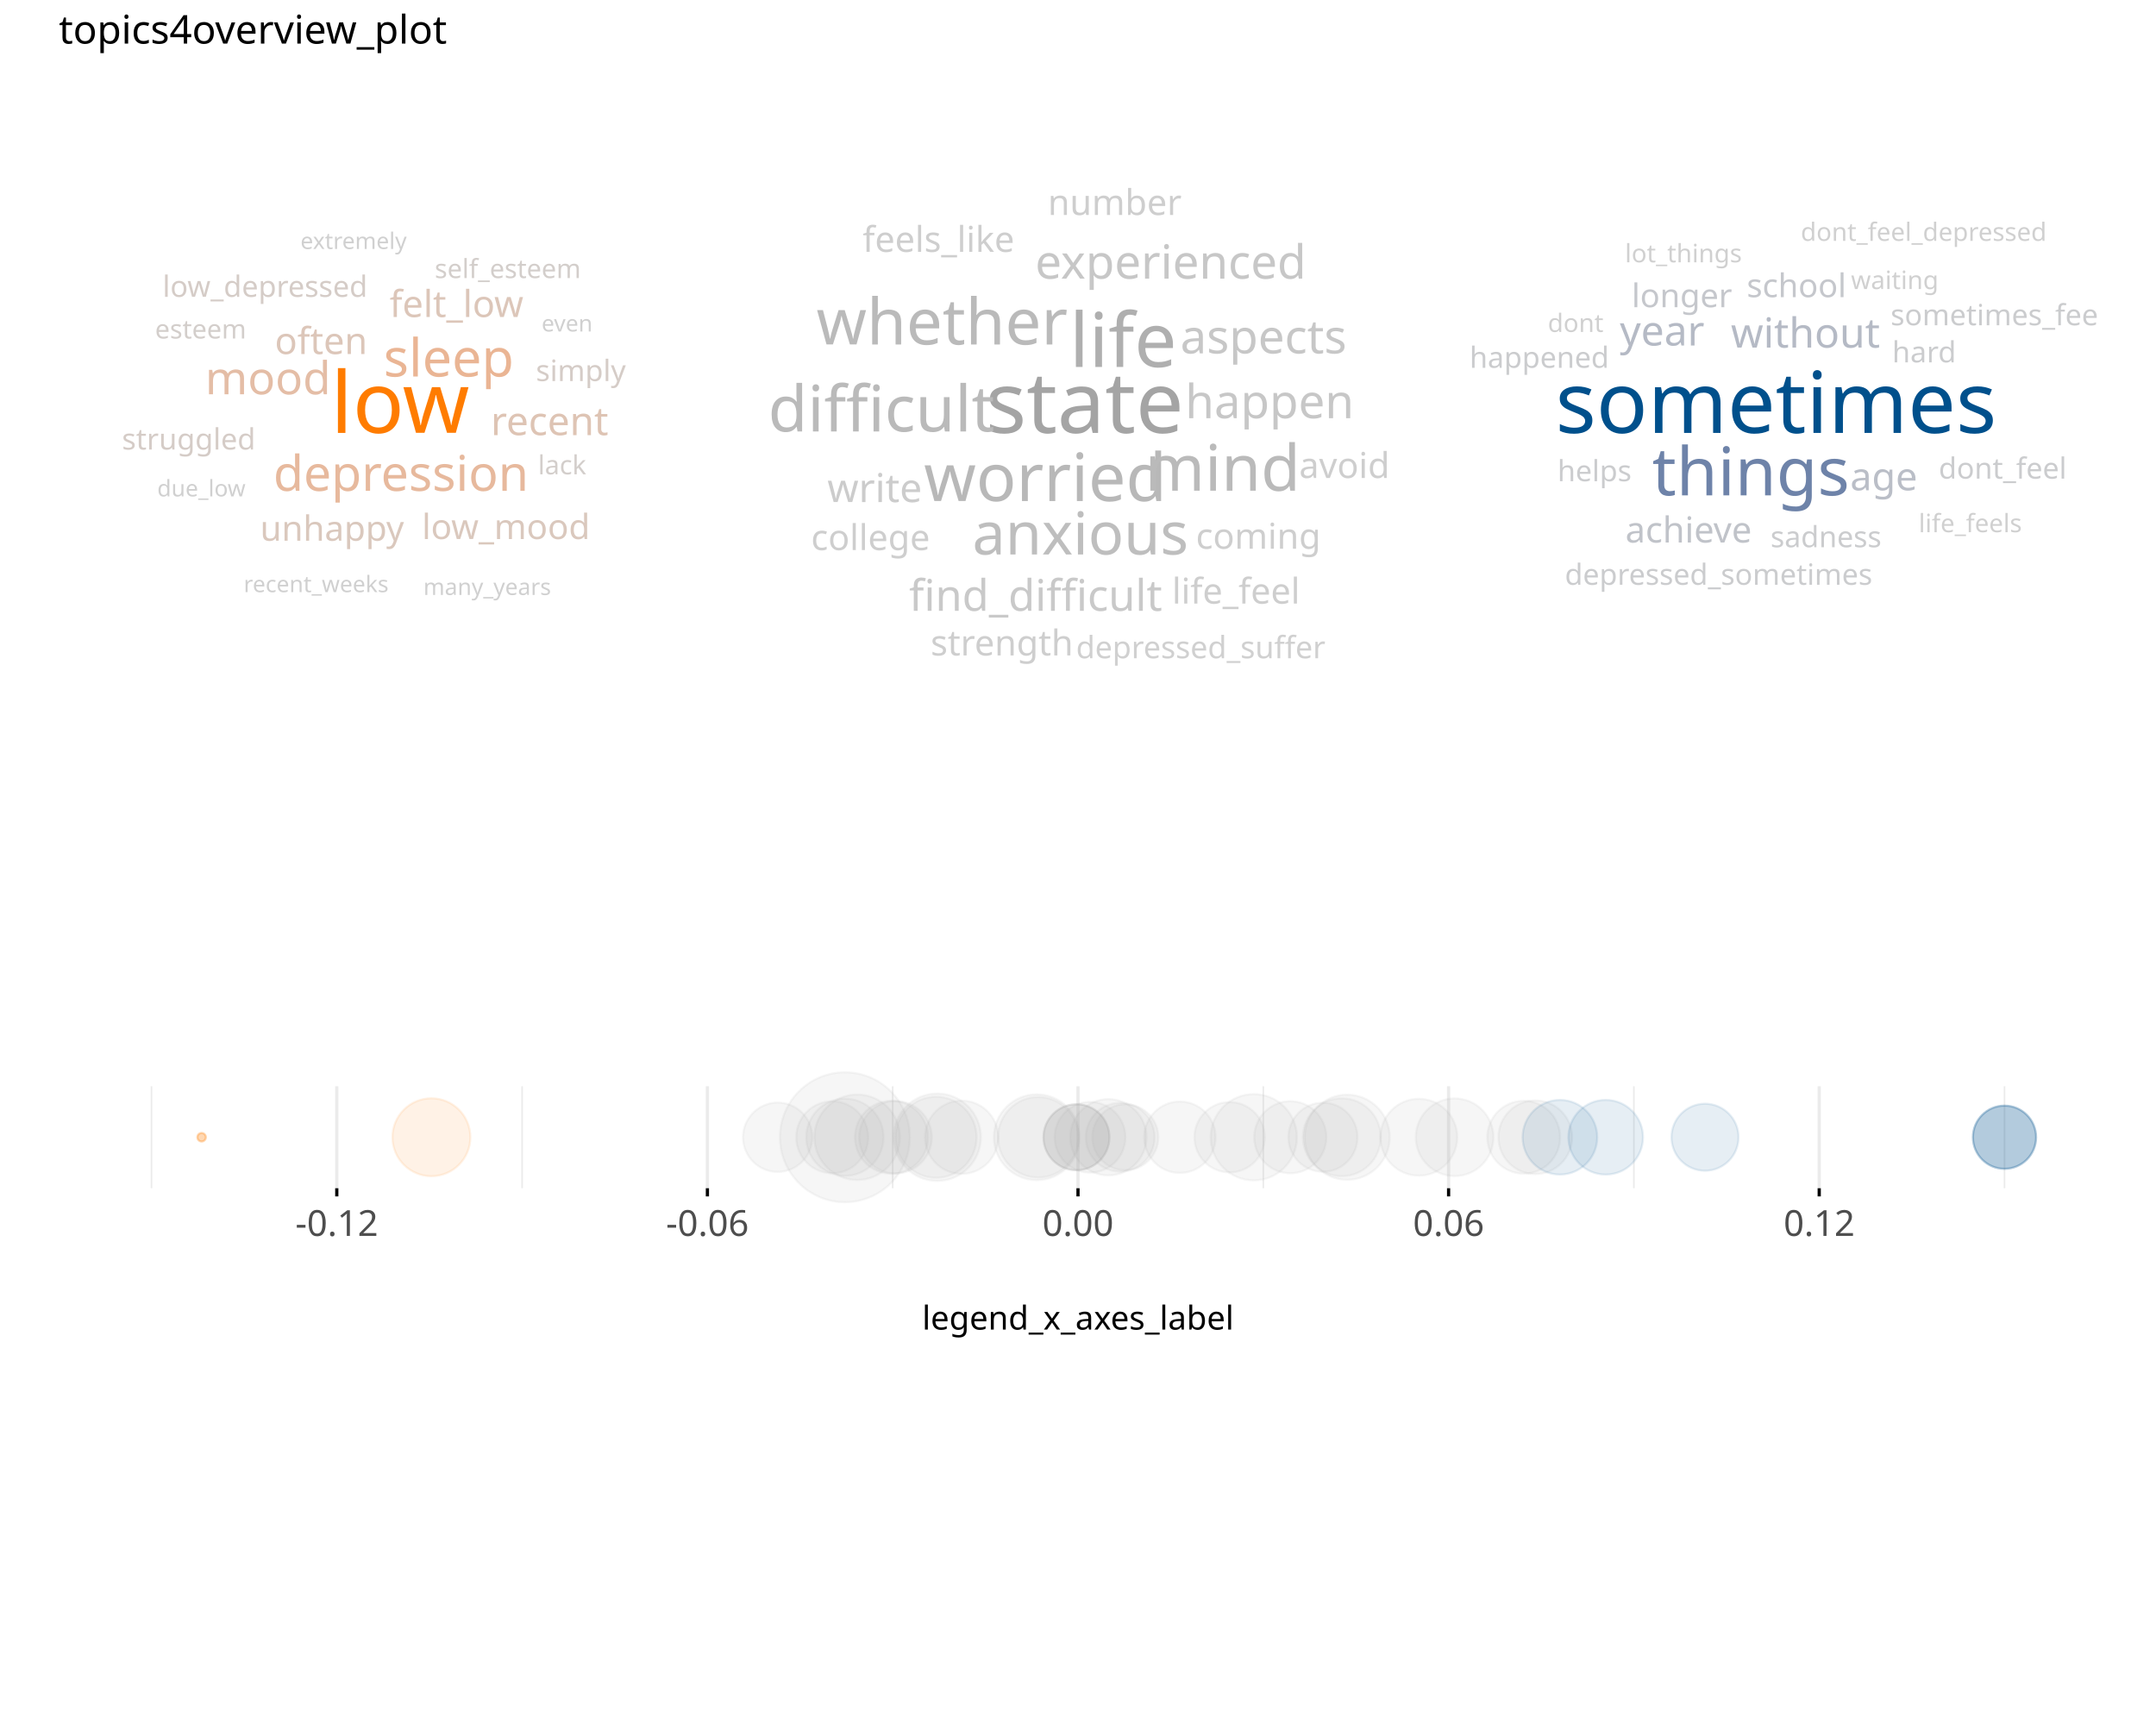
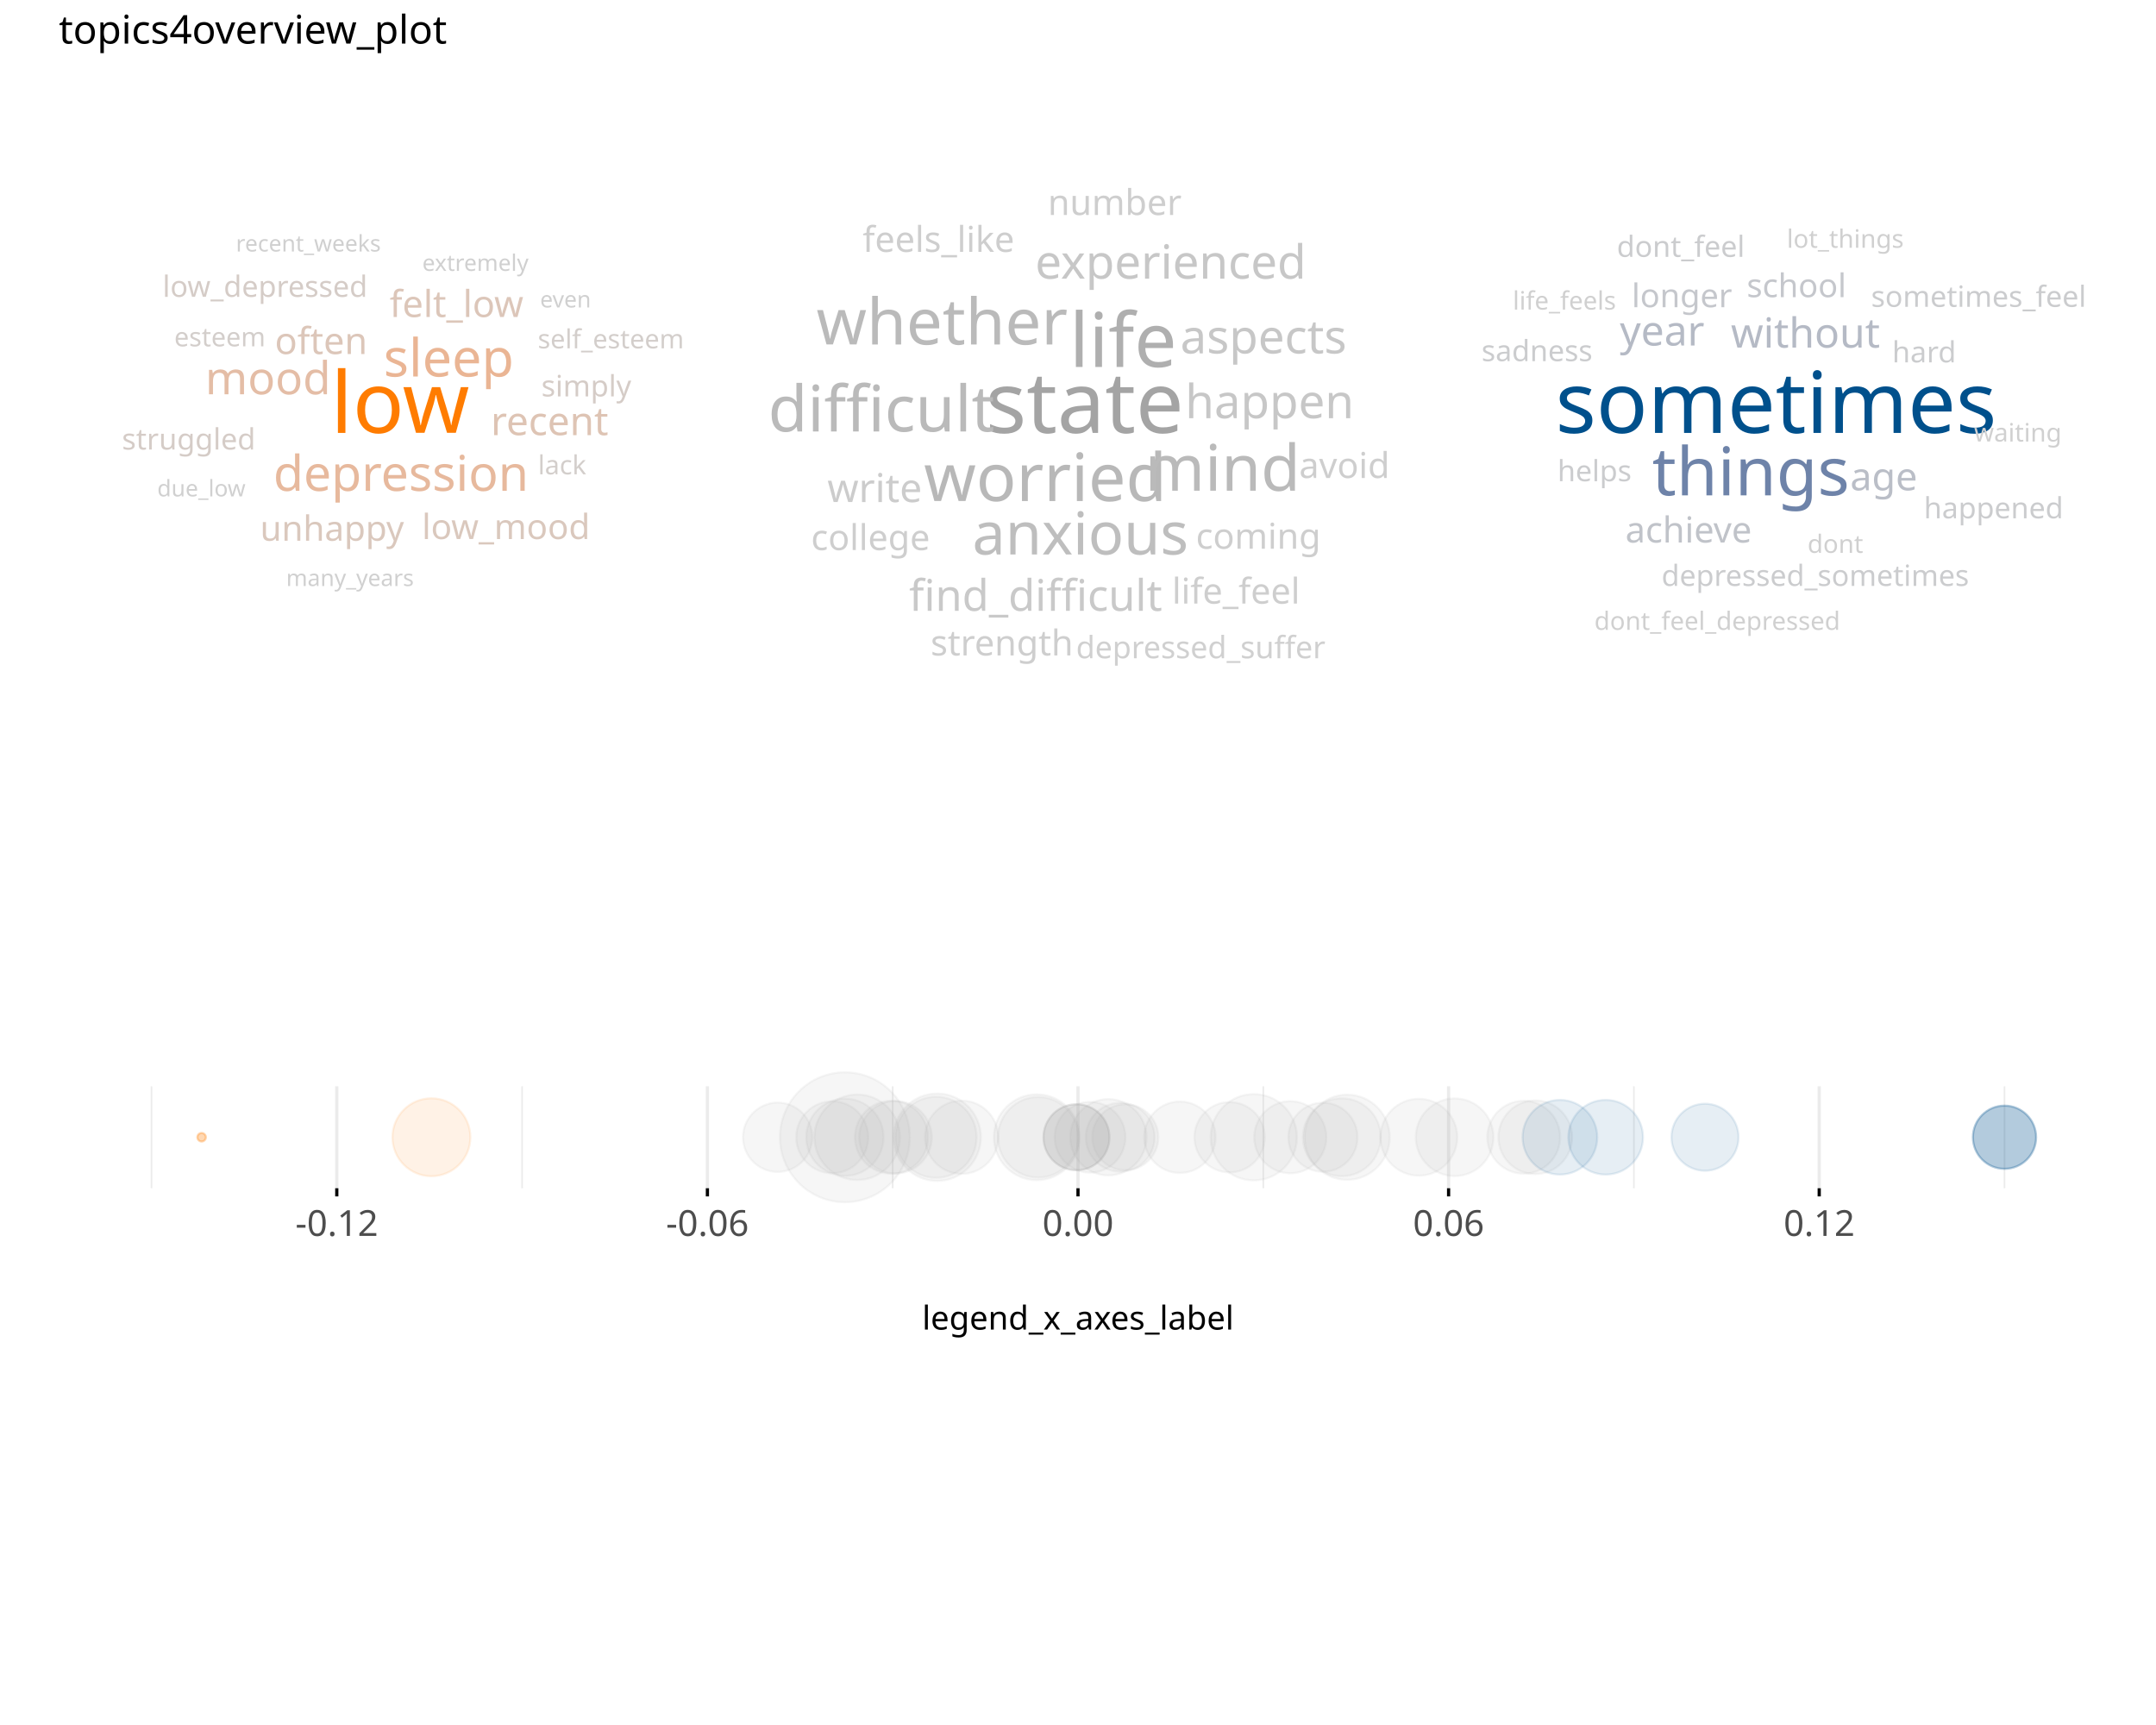
<svg xmlns="http://www.w3.org/2000/svg" class="svglite" data-engine-version="2.0" width="720.00pt" height="576.00pt" viewBox="0 0 720.00 576.00">
  <defs>
    <style type="text/css">
    .svglite line, .svglite polyline, .svglite polygon, .svglite path, .svglite rect, .svglite circle {
      fill: none;
      stroke: #000000;
      stroke-linecap: round;
      stroke-linejoin: round;
      stroke-miterlimit: 10.00;
    }
  </style>
  </defs>
  <rect width="100%" height="100%" style="stroke: none; fill: #FFFFFF;" />
  <defs>
    <clipPath id="cpMC4wMHw3MjAuMDB8MC4wMHw1NzYuMDA=">
      <rect x="0.00" y="0.00" width="720.00" height="576.00" />
    </clipPath>
  </defs>
  <g clip-path="url(#cpMC4wMHw3MjAuMDB8MC4wMHw1NzYuMDA=)">
    <rect x="0.00" y="0.00" width="720.00" height="576.00" style="stroke-width: 1.07; stroke: #FFFFFF; fill: #FFFFFF;" />
  </g>
  <defs>
    <clipPath id="cpMTkuNjV8NzAwLjM1fDI0Ljc4fDQ5Mi42OA==">
      <rect x="19.65" y="24.78" width="680.69" height="467.90" />
    </clipPath>
  </defs>
  <g clip-path="url(#cpMTkuNjV8NzAwLjM1fDI0Ljc4fDQ5Mi42OA==)">
</g>
  <g clip-path="url(#cpMC4wMHw3MjAuMDB8MC4wMHw1NzYuMDA=)">
</g>
  <defs>
    <clipPath id="cpNS40OHw3MTQuNTJ8MjUyLjY0fDU3MC41Mg==">
      <rect x="5.48" y="252.64" width="709.04" height="317.88" />
    </clipPath>
  </defs>
  <g clip-path="url(#cpNS40OHw3MTQuNTJ8MjUyLjY0fDU3MC41Mg==)">
    <rect x="5.48" y="252.64" width="709.04" height="317.88" style="stroke-width: 1.07; stroke: none; fill: #FFFFFF;" />
  </g>
  <g clip-path="url(#cpMC4wMHw3MjAuMDB8MC4wMHw1NzYuMDA=)">
</g>
  <defs>
    <clipPath id="cpMTkuNjV8NzAwLjM1fDI0Ljc4fDI1MC42NA==">
      <rect x="19.65" y="24.78" width="680.69" height="225.87" />
    </clipPath>
  </defs>
  <g clip-path="url(#cpMTkuNjV8NzAwLjM1fDI0Ljc4fDI1MC42NA==)">
</g>
  <g clip-path="url(#cpMC4wMHw3MjAuMDB8MC4wMHw1NzYuMDA=)">
</g>
  <g clip-path="url(#cpMTkuNjV8NzAwLjM1fDI0Ljc4fDI1MC42NA==)">
</g>
  <g clip-path="url(#cpMC4wMHw3MjAuMDB8MC4wMHw1NzYuMDA=)">
</g>
  <defs>
    <clipPath id="cpNS40OHwyNDUuODl8MjIuNzh8MjUyLjY0">
      <rect x="5.48" y="22.78" width="240.41" height="229.85" />
    </clipPath>
  </defs>
  <g clip-path="url(#cpNS40OHwyNDUuODl8MjIuNzh8MjUyLjY0)">
    <rect x="5.48" y="22.78" width="240.41" height="229.85" style="stroke-width: 0.00; stroke: none;" />
  </g>
  <g clip-path="url(#cpMC4wMHw3MjAuMDB8MC4wMHw1NzYuMDA=)">
</g>
  <defs>
    <clipPath id="cpMjQ1Ljg5fDQ3NC4xMXwyMi43OHwyNTIuNjQ=">
      <rect x="245.89" y="22.78" width="228.23" height="229.85" />
    </clipPath>
  </defs>
  <g clip-path="url(#cpMjQ1Ljg5fDQ3NC4xMXwyMi43OHwyNTIuNjQ=)">
    <rect x="245.89" y="22.78" width="228.23" height="229.85" style="stroke-width: 0.00; stroke: none;" />
  </g>
  <g clip-path="url(#cpMC4wMHw3MjAuMDB8MC4wMHw1NzYuMDA=)">
</g>
  <defs>
    <clipPath id="cpNDc0LjExfDcxNC41MnwyMi43OHwyNTIuNjQ=">
      <rect x="474.11" y="22.78" width="240.41" height="229.85" />
    </clipPath>
  </defs>
  <g clip-path="url(#cpNDc0LjExfDcxNC41MnwyMi43OHwyNTIuNjQ=)">
    <rect x="474.11" y="22.78" width="240.41" height="229.85" style="stroke-width: 0.00; stroke: none;" />
  </g>
  <g clip-path="url(#cpMC4wMHw3MjAuMDB8MC4wMHw1NzYuMDA=)">
</g>
  <defs>
    <clipPath id="cpMTkuNjV8MjQzLjg5fDI0Ljc4fDI1MC42NA==">
      <rect x="19.65" y="24.78" width="224.24" height="225.87" />
    </clipPath>
  </defs>
  <g clip-path="url(#cpMTkuNjV8MjQzLjg5fDI0Ljc4fDI1MC42NA==)">
    <text x="110.43" y="144.55" style="font-size: 28.45px; fill: #FF7C00; font-family: sans;" textLength="42.70px" lengthAdjust="spacingAndGlyphs">low</text>
    <text x="128.09" y="125.73" style="font-size: 17.56px; fill: #EAB594; font-family: sans;" textLength="42.00px" lengthAdjust="spacingAndGlyphs">sleep</text>
    <text x="91.27" y="163.90" style="font-size: 16.43px; fill: #E7B99D; font-family: sans;" textLength="80.40px" lengthAdjust="spacingAndGlyphs">depression</text>
    <text x="68.50" y="131.66" style="font-size: 15.21px; fill: #E4BDA6; font-family: sans;" textLength="38.06px" lengthAdjust="spacingAndGlyphs">mood</text>
    <text x="163.89" y="145.30" style="font-size: 13.18px; fill: #DEC4B4; font-family: sans;" textLength="36.63px" lengthAdjust="spacingAndGlyphs">recent</text>
    <text x="91.76" y="118.22" style="font-size: 12.42px; fill: #DCC6B9; font-family: sans;" textLength="27.63px" lengthAdjust="spacingAndGlyphs">often</text>
    <text x="130.09" y="105.86" style="font-size: 12.42px; fill: #DCC6B9; font-family: sans;" textLength="42.13px" lengthAdjust="spacingAndGlyphs">felt_low</text>
    <text x="86.86" y="180.56" style="font-size: 11.62px; fill: #DAC8BD; font-family: sans;" textLength="44.60px" lengthAdjust="spacingAndGlyphs">unhappy</text>
    <text x="140.90" y="180.00" style="font-size: 11.62px; fill: #DAC8BD; font-family: sans;" textLength="52.99px" lengthAdjust="spacingAndGlyphs">low_mood</text>
-     <text x="178.96" y="127.24" style="font-size: 9.83px; fill: #D5CCC7; font-family: sans;" textLength="27.85px" lengthAdjust="spacingAndGlyphs">simply</text>
+     <text x="180.78" y="132.37" style="font-size: 9.83px; fill: #D5CCC7; font-family: sans;" textLength="27.85px" lengthAdjust="spacingAndGlyphs">simply</text>
    <text x="54.30" y="99.13" style="font-size: 9.83px; fill: #D5CCC7; font-family: sans;" textLength="66.11px" lengthAdjust="spacingAndGlyphs">low_depressed</text>
    <text x="40.72" y="150.11" style="font-size: 9.83px; fill: #D5CCC7; font-family: sans;" textLength="40.43px" lengthAdjust="spacingAndGlyphs">struggled</text>
    <text x="179.67" y="158.38" style="font-size: 8.79px; fill: #D3CECB; font-family: sans;" textLength="15.64px" lengthAdjust="spacingAndGlyphs">lack</text>
-     <text x="51.77" y="113.02" style="font-size: 8.79px; fill: #D3CECB; font-family: sans;" textLength="28.84px" lengthAdjust="spacingAndGlyphs">esteem</text>
-     <text x="145.17" y="92.84" style="font-size: 8.79px; fill: #D3CECB; font-family: sans;" textLength="47.41px" lengthAdjust="spacingAndGlyphs">self_esteem</text>
+     <text x="58.18" y="115.64" style="font-size: 8.79px; fill: #D3CECB; font-family: sans;" textLength="28.84px" lengthAdjust="spacingAndGlyphs">esteem</text>
+     <text x="179.59" y="116.31" style="font-size: 8.79px; fill: #D3CECB; font-family: sans;" textLength="47.41px" lengthAdjust="spacingAndGlyphs">self_esteem</text>
    <text x="52.51" y="165.75" style="font-size: 7.62px; fill: #D0D0D0; font-family: sans;" textLength="28.37px" lengthAdjust="spacingAndGlyphs">due_low</text>
-     <text x="180.86" y="110.68" style="font-size: 7.62px; fill: #D0D0D0; font-family: sans;" textLength="16.52px" lengthAdjust="spacingAndGlyphs">even</text>
-     <text x="100.33" y="83.14" style="font-size: 7.62px; fill: #D0D0D0; font-family: sans;" textLength="33.02px" lengthAdjust="spacingAndGlyphs">extremely</text>
-     <text x="81.37" y="197.73" style="font-size: 7.62px; fill: #D0D0D0; font-family: sans;" textLength="47.00px" lengthAdjust="spacingAndGlyphs">recent_weeks</text>
-     <text x="141.39" y="198.67" style="font-size: 7.62px; fill: #D0D0D0; font-family: sans;" textLength="41.50px" lengthAdjust="spacingAndGlyphs">many_years</text>
+     <text x="180.36" y="102.66" style="font-size: 7.62px; fill: #D0D0D0; font-family: sans;" textLength="16.52px" lengthAdjust="spacingAndGlyphs">even</text>
+     <text x="141.02" y="90.45" style="font-size: 7.62px; fill: #D0D0D0; font-family: sans;" textLength="33.02px" lengthAdjust="spacingAndGlyphs">extremely</text>
+     <text x="78.79" y="83.98" style="font-size: 7.62px; fill: #D0D0D0; font-family: sans;" textLength="47.00px" lengthAdjust="spacingAndGlyphs">recent_weeks</text>
+     <text x="95.57" y="195.68" style="font-size: 7.62px; fill: #D0D0D0; font-family: sans;" textLength="41.50px" lengthAdjust="spacingAndGlyphs">many_years</text>
  </g>
  <g clip-path="url(#cpMC4wMHw3MjAuMDB8MC4wMHw1NzYuMDA=)">
</g>
  <defs>
    <clipPath id="cpMjQ3Ljg4fDQ3Mi4xMnwyNC43OHwyNTAuNjQ=">
      <rect x="247.88" y="24.78" width="224.24" height="225.87" />
    </clipPath>
  </defs>
  <g clip-path="url(#cpMjQ3Ljg4fDQ3Mi4xMnwyNC43OHwyNTAuNjQ=)">
    <text x="329.15" y="144.55" style="font-size: 28.45px; fill: #A4A4A4; font-family: sans;" textLength="61.70px" lengthAdjust="spacingAndGlyphs">state</text>
    <text x="357.16" y="122.53" style="font-size: 25.17px; fill: #AFAFAF; font-family: sans;" textLength="32.17px" lengthAdjust="spacingAndGlyphs">life</text>
    <text x="308.52" y="167.31" style="font-size: 22.20px; fill: #B8B8B8; font-family: sans;" textLength="72.80px" lengthAdjust="spacingAndGlyphs">worried</text>
    <text x="272.64" y="115.03" style="font-size: 21.39px; fill: #BABABA; font-family: sans;" textLength="76.12px" lengthAdjust="spacingAndGlyphs">whether</text>
    <text x="382.36" y="163.86" style="font-size: 21.39px; fill: #BABABA; font-family: sans;" textLength="46.38px" lengthAdjust="spacingAndGlyphs">mind</text>
    <text x="256.52" y="144.08" style="font-size: 21.39px; fill: #BABABA; font-family: sans;" textLength="66.58px" lengthAdjust="spacingAndGlyphs">difficult</text>
    <text x="324.70" y="185.14" style="font-size: 19.68px; fill: #BEBEBE; font-family: sans;" textLength="67.85px" lengthAdjust="spacingAndGlyphs">anxious</text>
    <text x="395.79" y="139.64" style="font-size: 15.70px; fill: #C7C7C7; font-family: sans;" textLength="52.41px" lengthAdjust="spacingAndGlyphs">happen</text>
    <text x="394.16" y="118.00" style="font-size: 15.70px; fill: #C7C7C7; font-family: sans;" textLength="54.14px" lengthAdjust="spacingAndGlyphs">aspects</text>
    <text x="345.70" y="93.05" style="font-size: 15.70px; fill: #C7C7C7; font-family: sans;" textLength="85.58px" lengthAdjust="spacingAndGlyphs">experienced</text>
    <text x="303.58" y="203.97" style="font-size: 14.54px; fill: #C9C9C9; font-family: sans;" textLength="76.79px" lengthAdjust="spacingAndGlyphs">find_difficult</text>
    <text x="276.30" y="167.65" style="font-size: 13.28px; fill: #CCCCCC; font-family: sans;" textLength="28.03px" lengthAdjust="spacingAndGlyphs">write</text>
    <text x="399.37" y="183.23" style="font-size: 11.88px; fill: #CECECE; font-family: sans;" textLength="38.30px" lengthAdjust="spacingAndGlyphs">coming</text>
    <text x="288.08" y="84.10" style="font-size: 11.88px; fill: #CECECE; font-family: sans;" textLength="49.52px" lengthAdjust="spacingAndGlyphs">feels_like</text>
    <text x="270.85" y="183.67" style="font-size: 11.88px; fill: #CECECE; font-family: sans;" textLength="37.64px" lengthAdjust="spacingAndGlyphs">college</text>
    <text x="349.92" y="71.78" style="font-size: 11.88px; fill: #CECECE; font-family: sans;" textLength="40.28px" lengthAdjust="spacingAndGlyphs">number</text>
    <text x="433.84" y="159.60" style="font-size: 11.88px; fill: #CECECE; font-family: sans;" textLength="28.40px" lengthAdjust="spacingAndGlyphs">avoid</text>
    <text x="391.39" y="201.55" style="font-size: 11.88px; fill: #CECECE; font-family: sans;" textLength="40.94px" lengthAdjust="spacingAndGlyphs">life_feel</text>
    <text x="310.78" y="218.86" style="font-size: 11.88px; fill: #CECECE; font-family: sans;" textLength="42.92px" lengthAdjust="spacingAndGlyphs">strength</text>
    <text x="359.35" y="219.80" style="font-size: 10.29px; fill: #D0D0D0; font-family: sans;" textLength="79.53px" lengthAdjust="spacingAndGlyphs">depressed_suffer</text>
  </g>
  <g clip-path="url(#cpMC4wMHw3MjAuMDB8MC4wMHw1NzYuMDA=)">
</g>
  <defs>
    <clipPath id="cpNDc2LjExfDcwMC4zNXwyNC43OHwyNTAuNjQ=">
      <rect x="476.11" y="24.78" width="224.24" height="225.87" />
    </clipPath>
  </defs>
  <g clip-path="url(#cpNDc2LjExfDcwMC4zNXwyNC43OHwyNTAuNjQ=)">
    <text x="519.43" y="144.55" style="font-size: 28.45px; fill: #00508C; font-family: sans;" textLength="137.60px" lengthAdjust="spacingAndGlyphs">sometimes</text>
    <text x="551.73" y="165.40" style="font-size: 22.36px; fill: #6E83A9; font-family: sans;" textLength="59.68px" lengthAdjust="spacingAndGlyphs">things</text>
    <text x="578.02" y="116.07" style="font-size: 13.81px; fill: #B5BAC5; font-family: sans;" textLength="43.75px" lengthAdjust="spacingAndGlyphs">without</text>
    <text x="540.93" y="115.37" style="font-size: 13.81px; fill: #B5BAC5; font-family: sans;" textLength="26.87px" lengthAdjust="spacingAndGlyphs">year</text>
    <text x="617.86" y="163.72" style="font-size: 12.92px; fill: #BABEC7; font-family: sans;" textLength="21.55px" lengthAdjust="spacingAndGlyphs">age</text>
    <text x="542.78" y="181.15" style="font-size: 11.96px; fill: #C0C3C9; font-family: sans;" textLength="41.24px" lengthAdjust="spacingAndGlyphs">achieve</text>
    <text x="583.33" y="99.23" style="font-size: 10.92px; fill: #C5C7CC; font-family: sans;" textLength="31.58px" lengthAdjust="spacingAndGlyphs">school</text>
    <text x="544.90" y="102.58" style="font-size: 10.92px; fill: #C5C7CC; font-family: sans;" textLength="30.36px" lengthAdjust="spacingAndGlyphs">longer</text>
    <text x="631.89" y="121.01" style="font-size: 9.77px; fill: #CBCCCE; font-family: sans;" textLength="19.56px" lengthAdjust="spacingAndGlyphs">hard</text>
    <text x="520.12" y="160.69" style="font-size: 9.77px; fill: #CBCCCE; font-family: sans;" textLength="23.36px" lengthAdjust="spacingAndGlyphs">helps</text>
-     <text x="522.59" y="195.27" style="font-size: 9.77px; fill: #CBCCCE; font-family: sans;" textLength="98.32px" lengthAdjust="spacingAndGlyphs">depressed_sometimes</text>
-     <text x="591.26" y="182.73" style="font-size: 9.77px; fill: #CBCCCE; font-family: sans;" textLength="36.40px" lengthAdjust="spacingAndGlyphs">sadness</text>
-     <text x="490.76" y="122.81" style="font-size: 9.77px; fill: #CBCCCE; font-family: sans;" textLength="43.47px" lengthAdjust="spacingAndGlyphs">happened</text>
-     <text x="631.37" y="108.62" style="font-size: 9.77px; fill: #CBCCCE; font-family: sans;" textLength="68.43px" lengthAdjust="spacingAndGlyphs">sometimes_feel</text>
-     <text x="647.44" y="159.82" style="font-size: 9.77px; fill: #CBCCCE; font-family: sans;" textLength="40.20px" lengthAdjust="spacingAndGlyphs">dont_feel</text>
-     <text x="618.14" y="96.53" style="font-size: 8.46px; fill: #D0D0D0; font-family: sans;" textLength="26.35px" lengthAdjust="spacingAndGlyphs">waiting</text>
-     <text x="542.66" y="87.59" style="font-size: 8.46px; fill: #D0D0D0; font-family: sans;" textLength="36.24px" lengthAdjust="spacingAndGlyphs">lot_things</text>
-     <text x="516.89" y="110.84" style="font-size: 8.46px; fill: #D0D0D0; font-family: sans;" textLength="16.48px" lengthAdjust="spacingAndGlyphs">dont</text>
-     <text x="640.74" y="177.71" style="font-size: 8.46px; fill: #D0D0D0; font-family: sans;" textLength="33.41px" lengthAdjust="spacingAndGlyphs">life_feels</text>
-     <text x="601.37" y="80.43" style="font-size: 8.46px; fill: #D0D0D0; font-family: sans;" textLength="79.08px" lengthAdjust="spacingAndGlyphs">dont_feel_depressed</text>
+     <text x="554.87" y="195.65" style="font-size: 9.77px; fill: #CBCCCE; font-family: sans;" textLength="98.32px" lengthAdjust="spacingAndGlyphs">depressed_sometimes</text>
+     <text x="494.75" y="120.59" style="font-size: 9.77px; fill: #CBCCCE; font-family: sans;" textLength="36.40px" lengthAdjust="spacingAndGlyphs">sadness</text>
+     <text x="642.47" y="173.08" style="font-size: 9.77px; fill: #CBCCCE; font-family: sans;" textLength="43.47px" lengthAdjust="spacingAndGlyphs">happened</text>
+     <text x="624.86" y="102.46" style="font-size: 9.77px; fill: #CBCCCE; font-family: sans;" textLength="68.43px" lengthAdjust="spacingAndGlyphs">sometimes_feel</text>
+     <text x="539.95" y="85.77" style="font-size: 9.77px; fill: #CBCCCE; font-family: sans;" textLength="40.20px" lengthAdjust="spacingAndGlyphs">dont_feel</text>
+     <text x="659.25" y="147.43" style="font-size: 8.46px; fill: #D0D0D0; font-family: sans;" textLength="26.35px" lengthAdjust="spacingAndGlyphs">waiting</text>
+     <text x="596.71" y="82.73" style="font-size: 8.46px; fill: #D0D0D0; font-family: sans;" textLength="36.24px" lengthAdjust="spacingAndGlyphs">lot_things</text>
+     <text x="603.62" y="184.61" style="font-size: 8.46px; fill: #D0D0D0; font-family: sans;" textLength="16.48px" lengthAdjust="spacingAndGlyphs">dont</text>
+     <text x="505.19" y="103.37" style="font-size: 8.46px; fill: #D0D0D0; font-family: sans;" textLength="33.41px" lengthAdjust="spacingAndGlyphs">life_feels</text>
+     <text x="532.43" y="210.32" style="font-size: 8.46px; fill: #D0D0D0; font-family: sans;" textLength="79.08px" lengthAdjust="spacingAndGlyphs">dont_feel_depressed</text>
  </g>
  <g clip-path="url(#cpMC4wMHw3MjAuMDB8MC4wMHw1NzYuMDA=)">
    <polyline points="50.59,396.76 50.59,362.73 " style="stroke-width: 0.53; stroke: #EBEBEB; stroke-linecap: butt;" />
    <polyline points="174.36,396.76 174.36,362.73 " style="stroke-width: 0.53; stroke: #EBEBEB; stroke-linecap: butt;" />
    <polyline points="298.12,396.76 298.12,362.73 " style="stroke-width: 0.53; stroke: #EBEBEB; stroke-linecap: butt;" />
    <polyline points="421.88,396.76 421.88,362.73 " style="stroke-width: 0.53; stroke: #EBEBEB; stroke-linecap: butt;" />
    <polyline points="545.64,396.76 545.64,362.73 " style="stroke-width: 0.53; stroke: #EBEBEB; stroke-linecap: butt;" />
    <polyline points="669.41,396.76 669.41,362.73 " style="stroke-width: 0.53; stroke: #EBEBEB; stroke-linecap: butt;" />
    <polyline points="112.47,396.76 112.47,362.73 " style="stroke-width: 1.07; stroke: #EBEBEB; stroke-linecap: butt;" />
    <polyline points="236.24,396.76 236.24,362.73 " style="stroke-width: 1.07; stroke: #EBEBEB; stroke-linecap: butt;" />
    <polyline points="360.00,396.76 360.00,362.73 " style="stroke-width: 1.07; stroke: #EBEBEB; stroke-linecap: butt;" />
    <polyline points="483.76,396.76 483.76,362.73 " style="stroke-width: 1.07; stroke: #EBEBEB; stroke-linecap: butt;" />
    <polyline points="607.53,396.76 607.53,362.73 " style="stroke-width: 1.07; stroke: #EBEBEB; stroke-linecap: butt;" />
    <circle cx="144.07" cy="379.74" r="13.01" style="stroke-width: 0.71; stroke: #FF7C00; stroke-opacity: 0.10; fill: #FF7C00; fill-opacity: 0.10;" />
    <circle cx="374.10" cy="379.74" r="11.49" style="stroke-width: 0.71; stroke: #A4A4A4; stroke-opacity: 0.10; fill: #A4A4A4; fill-opacity: 0.10;" />
    <circle cx="282.16" cy="379.74" r="21.69" style="stroke-width: 0.71; stroke: #A4A4A4; stroke-opacity: 0.10; fill: #A4A4A4; fill-opacity: 0.10;" />
    <circle cx="473.82" cy="379.74" r="12.83" style="stroke-width: 0.71; stroke: #A4A4A4; stroke-opacity: 0.10; fill: #A4A4A4; fill-opacity: 0.10;" />
    <circle cx="418.71" cy="379.74" r="14.40" style="stroke-width: 0.71; stroke: #A4A4A4; stroke-opacity: 0.10; fill: #A4A4A4; fill-opacity: 0.10;" />
    <circle cx="485.78" cy="379.74" r="12.96" style="stroke-width: 0.71; stroke: #A4A4A4; stroke-opacity: 0.10; fill: #A4A4A4; fill-opacity: 0.10;" />
    <circle cx="449.88" cy="379.74" r="14.21" style="stroke-width: 0.71; stroke: #A4A4A4; stroke-opacity: 0.10; fill: #A4A4A4; fill-opacity: 0.10;" />
    <circle cx="441.80" cy="379.74" r="11.53" style="stroke-width: 0.71; stroke: #A4A4A4; stroke-opacity: 0.10; fill: #A4A4A4; fill-opacity: 0.10;" />
    <circle cx="297.72" cy="379.74" r="12.20" style="stroke-width: 0.71; stroke: #A4A4A4; stroke-opacity: 0.10; fill: #A4A4A4; fill-opacity: 0.10;" />
    <circle cx="286.27" cy="379.74" r="14.27" style="stroke-width: 0.71; stroke: #A4A4A4; stroke-opacity: 0.10; fill: #A4A4A4; fill-opacity: 0.10;" />
    <circle cx="299.04" cy="379.74" r="12.11" style="stroke-width: 0.71; stroke: #A4A4A4; stroke-opacity: 0.10; fill: #A4A4A4; fill-opacity: 0.10;" />
    <circle cx="370.14" cy="379.74" r="12.73" style="stroke-width: 0.71; stroke: #A4A4A4; stroke-opacity: 0.10; fill: #A4A4A4; fill-opacity: 0.10;" />
    <circle cx="312.59" cy="379.74" r="13.54" style="stroke-width: 0.71; stroke: #A4A4A4; stroke-opacity: 0.10; fill: #A4A4A4; fill-opacity: 0.10;" />
    <circle cx="364.01" cy="379.74" r="11.81" style="stroke-width: 0.71; stroke: #A4A4A4; stroke-opacity: 0.10; fill: #A4A4A4; fill-opacity: 0.10;" />
    <circle cx="512.71" cy="379.74" r="12.30" style="stroke-width: 0.71; stroke: #A4A4A4; stroke-opacity: 0.10; fill: #A4A4A4; fill-opacity: 0.10;" />
    <circle cx="346.72" cy="379.74" r="13.45" style="stroke-width: 0.71; stroke: #A4A4A4; stroke-opacity: 0.10; fill: #A4A4A4; fill-opacity: 0.10;" />
    <circle cx="430.89" cy="379.74" r="12.03" style="stroke-width: 0.71; stroke: #A4A4A4; stroke-opacity: 0.10; fill: #A4A4A4; fill-opacity: 0.10;" />
    <circle cx="394.02" cy="379.74" r="11.92" style="stroke-width: 0.71; stroke: #A4A4A4; stroke-opacity: 0.10; fill: #A4A4A4; fill-opacity: 0.10;" />
    <circle cx="508.85" cy="379.74" r="12.16" style="stroke-width: 0.71; stroke: #A4A4A4; stroke-opacity: 0.10; fill: #A4A4A4; fill-opacity: 0.10;" />
    <circle cx="312.97" cy="379.74" r="14.59" style="stroke-width: 0.71; stroke: #A4A4A4; stroke-opacity: 0.10; fill: #A4A4A4; fill-opacity: 0.10;" />
    <circle cx="410.64" cy="379.74" r="11.74" style="stroke-width: 0.71; stroke: #A4A4A4; stroke-opacity: 0.10; fill: #A4A4A4; fill-opacity: 0.10;" />
    <circle cx="282.16" cy="379.74" r="12.90" style="stroke-width: 0.71; stroke: #A4A4A4; stroke-opacity: 0.10; fill: #A4A4A4; fill-opacity: 0.10;" />
    <circle cx="375.79" cy="379.74" r="11.02" style="stroke-width: 0.71; stroke: #A4A4A4; stroke-opacity: 0.10; fill: #A4A4A4; fill-opacity: 0.10;" />
    <circle cx="277.93" cy="379.74" r="12.02" style="stroke-width: 0.71; stroke: #A4A4A4; stroke-opacity: 0.10; fill: #A4A4A4; fill-opacity: 0.10;" />
    <circle cx="346.24" cy="379.74" r="14.32" style="stroke-width: 0.71; stroke: #A4A4A4; stroke-opacity: 0.10; fill: #A4A4A4; fill-opacity: 0.10;" />
    <circle cx="259.70" cy="379.74" r="11.57" style="stroke-width: 0.71; stroke: #A4A4A4; stroke-opacity: 0.10; fill: #A4A4A4; fill-opacity: 0.10;" />
    <circle cx="448.11" cy="379.74" r="13.00" style="stroke-width: 0.71; stroke: #A4A4A4; stroke-opacity: 0.10; fill: #A4A4A4; fill-opacity: 0.10;" />
    <circle cx="321.14" cy="379.74" r="12.23" style="stroke-width: 0.71; stroke: #A4A4A4; stroke-opacity: 0.10; fill: #A4A4A4; fill-opacity: 0.10;" />
    <circle cx="569.39" cy="379.74" r="11.19" style="stroke-width: 0.71; stroke: #00508C; stroke-opacity: 0.10; fill: #00508C; fill-opacity: 0.10;" />
    <circle cx="520.94" cy="379.74" r="12.46" style="stroke-width: 0.71; stroke: #00508C; stroke-opacity: 0.10; fill: #00508C; fill-opacity: 0.10;" />
    <circle cx="536.22" cy="379.74" r="12.46" style="stroke-width: 0.71; stroke: #00508C; stroke-opacity: 0.10; fill: #00508C; fill-opacity: 0.10;" />
    <circle cx="67.33" cy="379.74" r="1.42" style="stroke-width: 0.71; stroke: #FF7C00; stroke-opacity: 0.30; fill: #FF7C00; fill-opacity: 0.30;" />
    <circle cx="359.49" cy="379.74" r="11.02" style="stroke-width: 0.71; stroke: #A4A4A4; stroke-opacity: 0.30; fill: #A4A4A4; fill-opacity: 0.30;" />
    <circle cx="669.41" cy="379.74" r="10.55" style="stroke-width: 0.71; stroke: #00508C; stroke-opacity: 0.30; fill: #00508C; fill-opacity: 0.30;" />
    <polyline points="112.47,399.50 112.47,396.76 " style="stroke-width: 1.07; stroke-linecap: butt;" />
    <polyline points="236.24,399.50 236.24,396.76 " style="stroke-width: 1.07; stroke-linecap: butt;" />
    <polyline points="360.00,399.50 360.00,396.76 " style="stroke-width: 1.07; stroke-linecap: butt;" />
    <polyline points="483.76,399.50 483.76,396.76 " style="stroke-width: 1.07; stroke-linecap: butt;" />
    <polyline points="607.53,399.50 607.53,396.76 " style="stroke-width: 1.07; stroke-linecap: butt;" />
    <text x="112.47" y="412.69" text-anchor="middle" style="font-size: 12.00px; fill: #4D4D4D; font-family: sans;" textLength="27.35px" lengthAdjust="spacingAndGlyphs">-0.12</text>
    <text x="236.24" y="412.69" text-anchor="middle" style="font-size: 12.00px; fill: #4D4D4D; font-family: sans;" textLength="27.35px" lengthAdjust="spacingAndGlyphs">-0.06</text>
    <text x="360.00" y="412.69" text-anchor="middle" style="font-size: 12.00px; fill: #4D4D4D; font-family: sans;" textLength="23.36px" lengthAdjust="spacingAndGlyphs">0.00</text>
    <text x="483.76" y="412.69" text-anchor="middle" style="font-size: 12.00px; fill: #4D4D4D; font-family: sans;" textLength="23.36px" lengthAdjust="spacingAndGlyphs">0.06</text>
    <text x="607.53" y="412.69" text-anchor="middle" style="font-size: 12.00px; fill: #4D4D4D; font-family: sans;" textLength="23.36px" lengthAdjust="spacingAndGlyphs">0.12</text>
    <text x="360.00" y="443.97" text-anchor="middle" style="font-size: 11.00px; font-family: sans;" textLength="103.38px" lengthAdjust="spacingAndGlyphs">legend_x_axes_label</text>
    <text x="19.65" y="14.56" style="font-size: 13.20px; font-family: sans;" textLength="122.55px" lengthAdjust="spacingAndGlyphs">topics4overview_plot</text>
  </g>
</svg>
